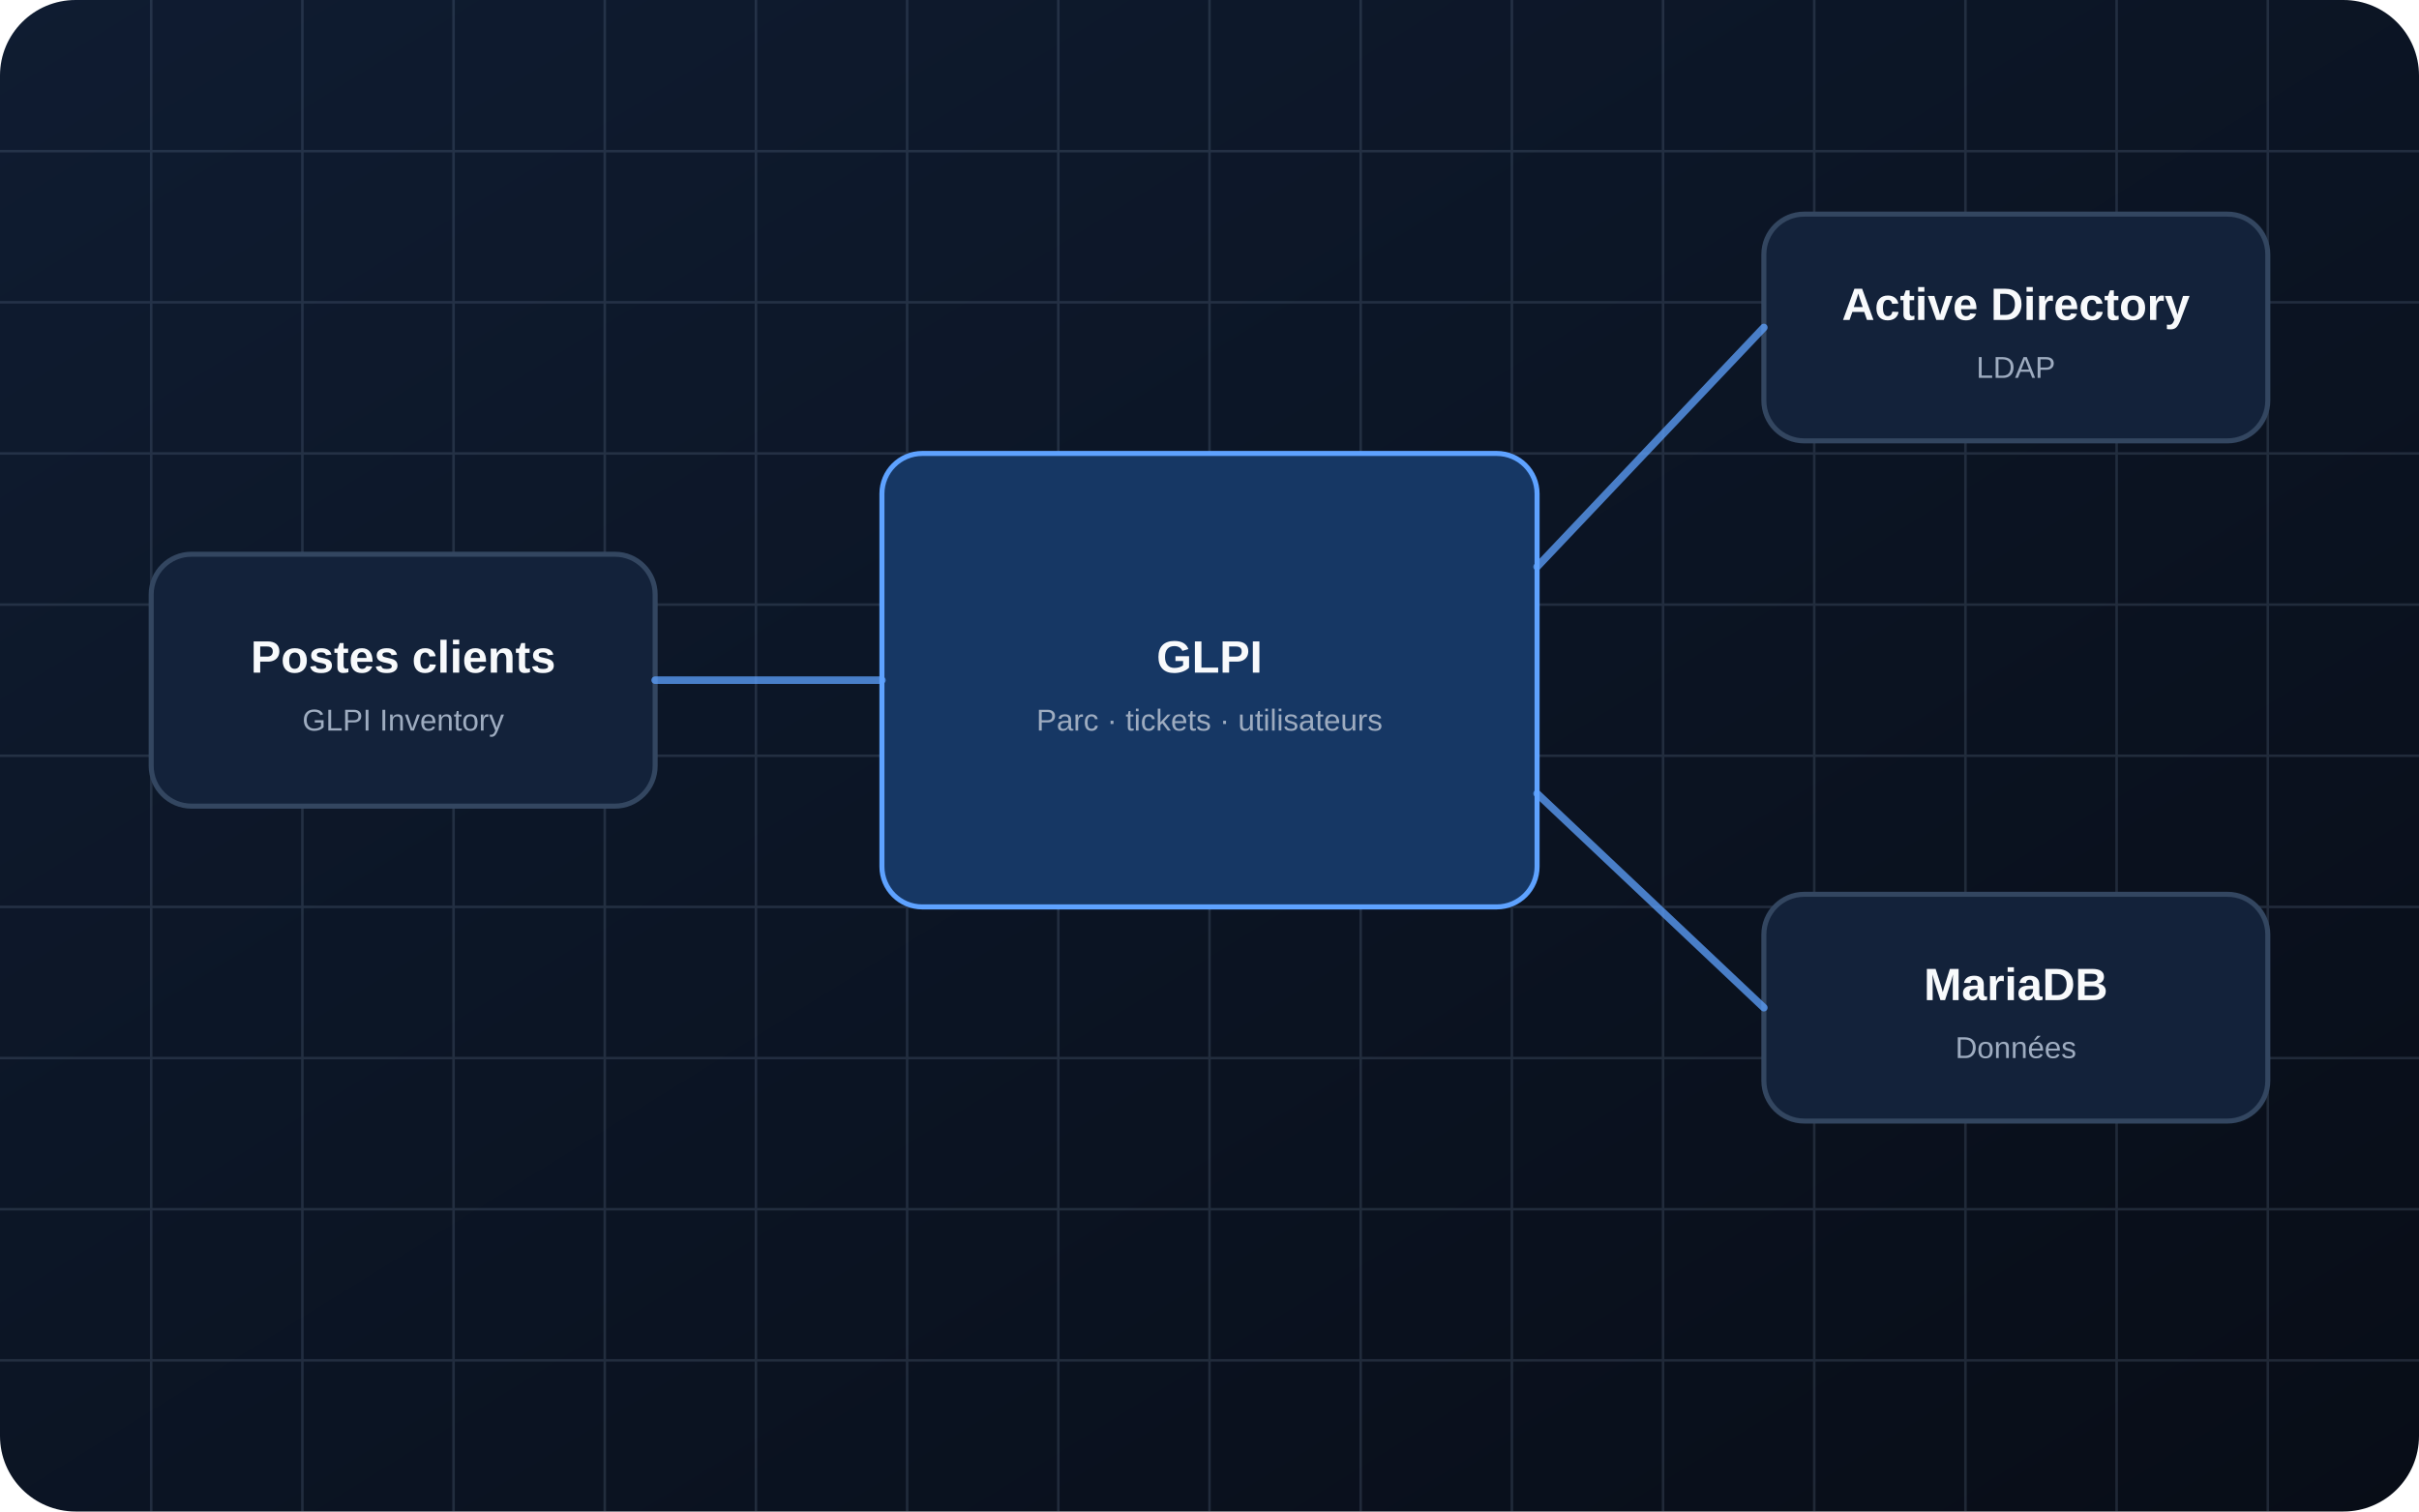
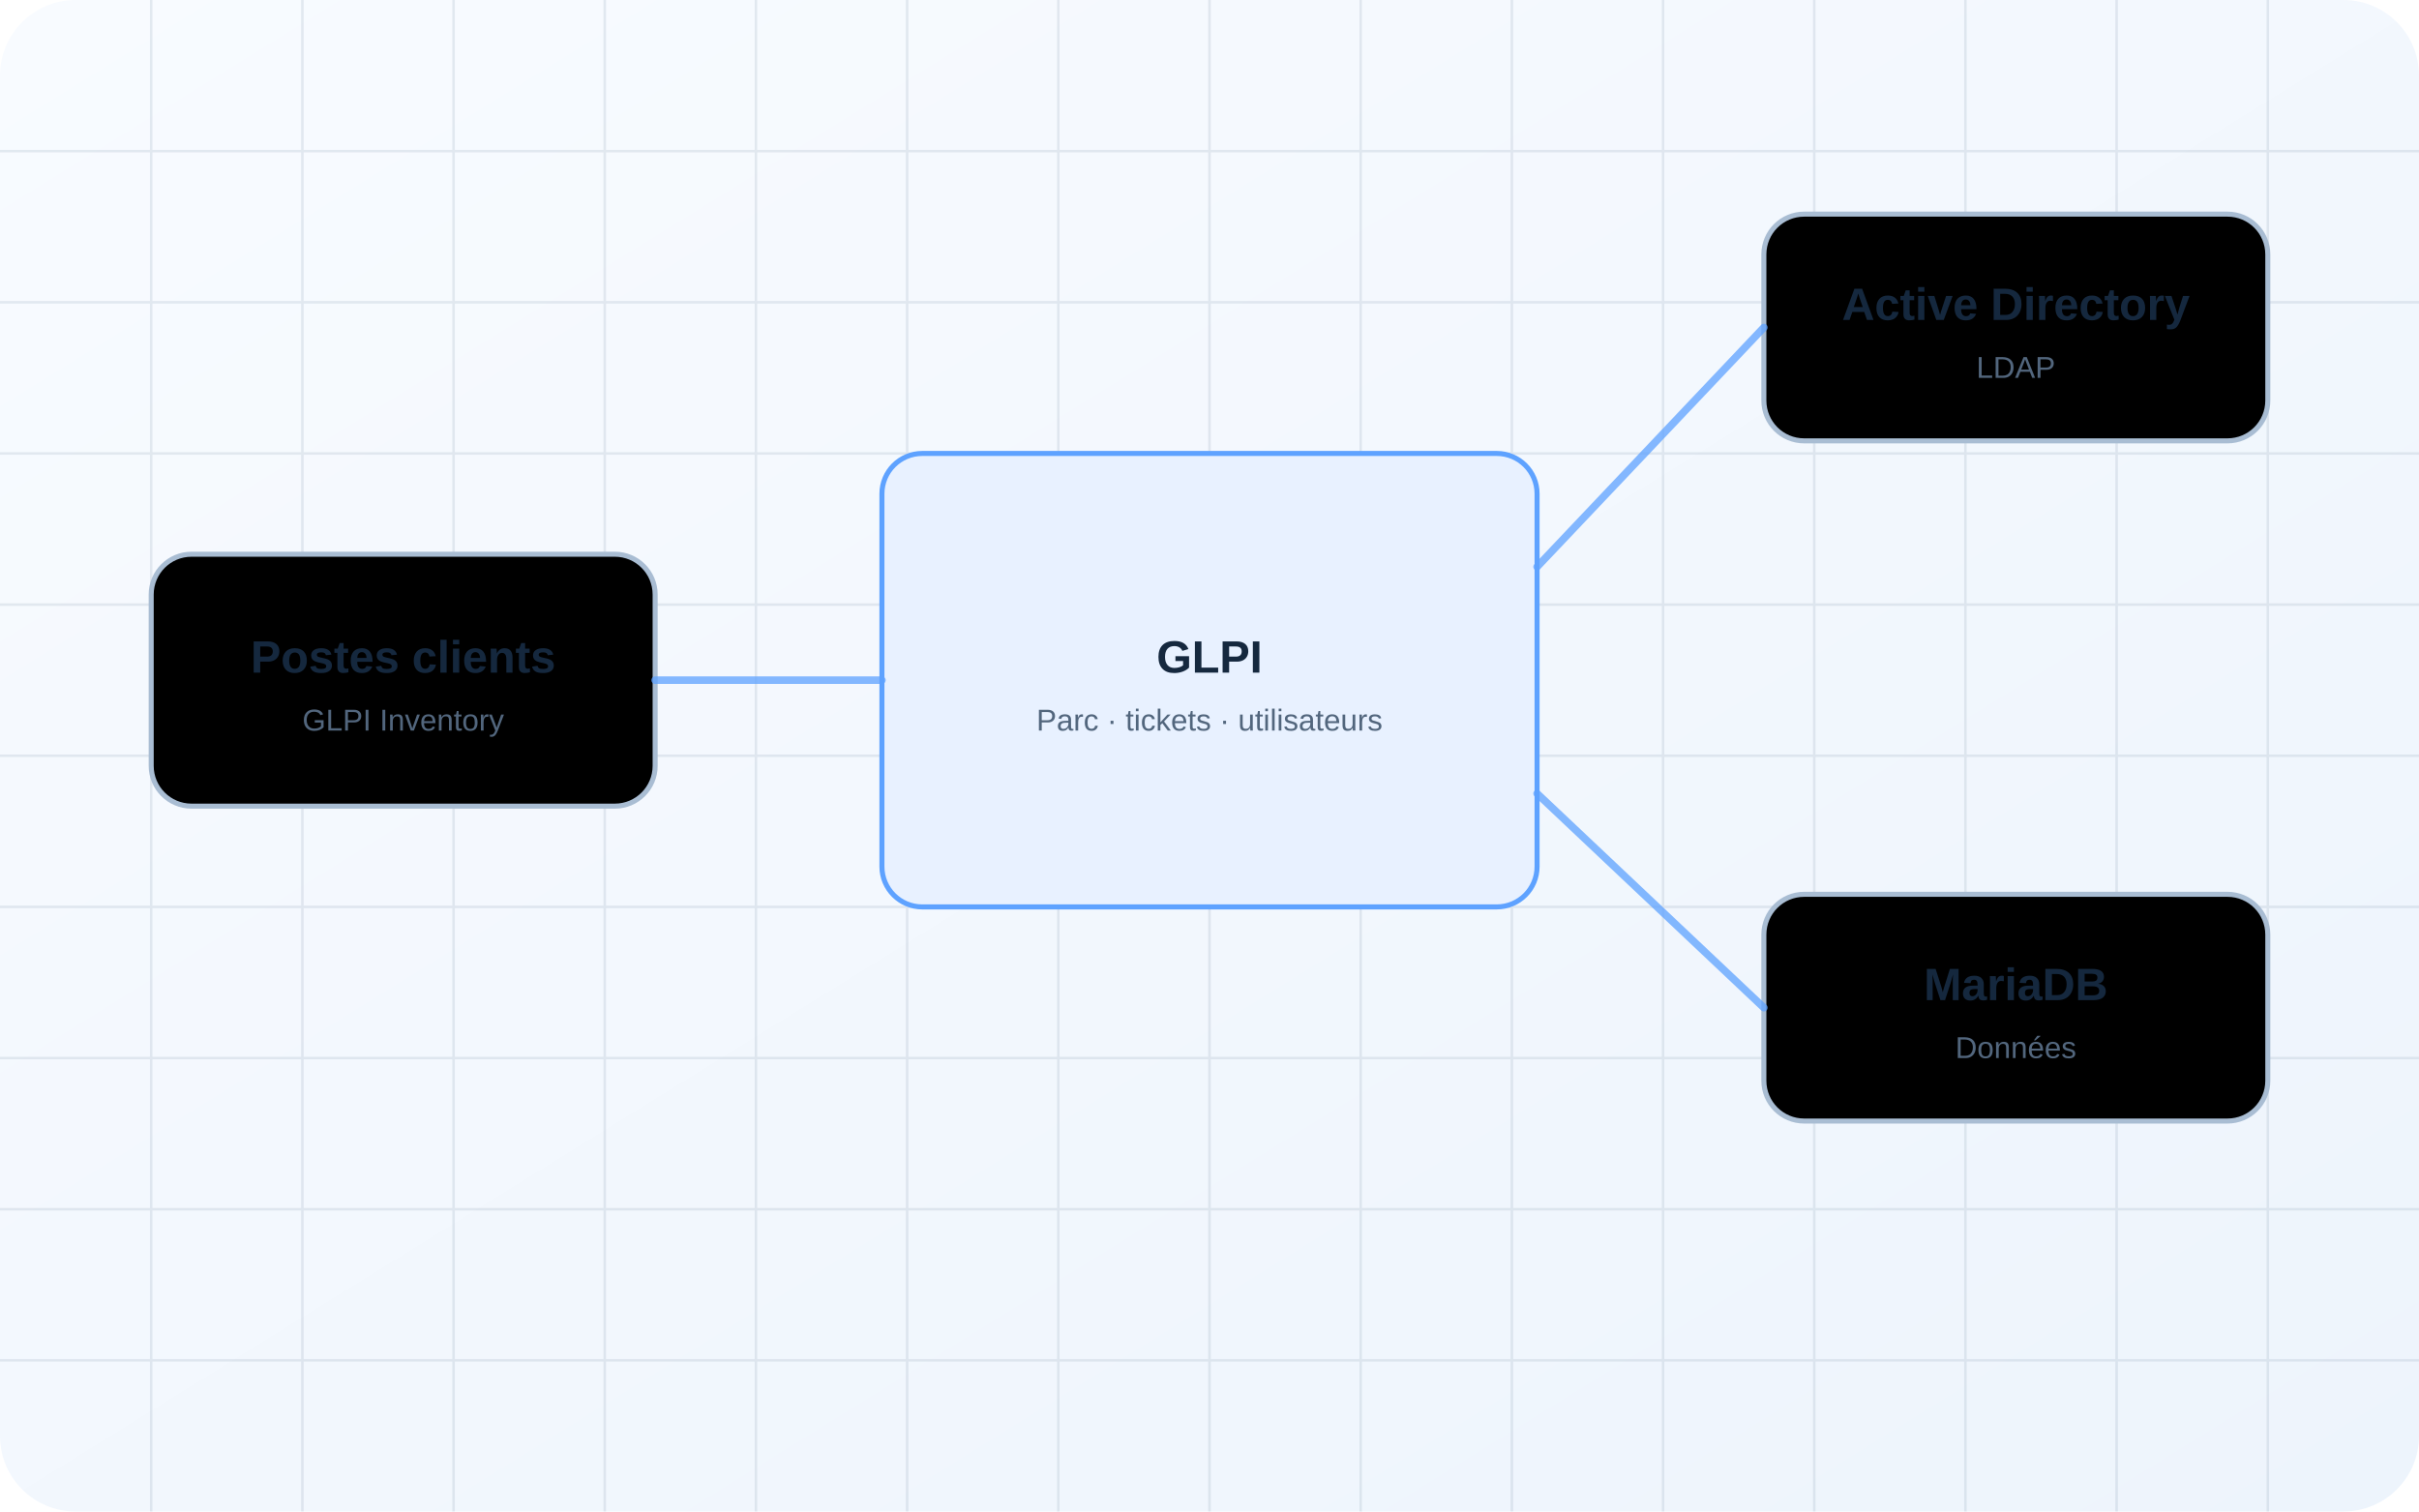
<svg xmlns="http://www.w3.org/2000/svg" viewBox="0 0 960 600" role="img" aria-labelledby="title desc">
  <defs>
    <linearGradient id="bg" x1="0" y1="0" x2="1" y2="1">
-       <stop stop-color="#0f1c31" />
-       <stop offset="1" stop-color="#080d17" />
+       <stop stop-color="#f8fbff" />
+       <stop offset="1" stop-color="#edf4fc" />
    </linearGradient>
    <linearGradient id="accent" x1="0" y1="0" x2="1" y2="1">
      <stop stop-color="#5ea2ff" />
      <stop offset="1" stop-color="#83e6dc" />
    </linearGradient>
    <filter id="glow">
      <feGaussianBlur stdDeviation="5" result="b" />
      <feMerge>
        <feMergeNode in="b" />
        <feMergeNode in="SourceGraphic" />
      </feMerge>
    </filter>
  </defs>
  <rect width="100%" height="100%" rx="30" fill="url(#bg)" />
-   <g opacity=".18" stroke="#8ba0be" stroke-width="1">
+   <g opacity=".18" stroke="#7e94ad" stroke-width="1">
    <path d="M0 60H960" />
    <path d="M0 120H960" />
    <path d="M0 180H960" />
    <path d="M0 240H960" />
    <path d="M0 300H960" />
    <path d="M0 360H960" />
    <path d="M0 420H960" />
    <path d="M0 480H960" />
    <path d="M0 540H960" />
    <path d="M60 0V600" />
    <path d="M120 0V600" />
    <path d="M180 0V600" />
    <path d="M240 0V600" />
    <path d="M300 0V600" />
    <path d="M360 0V600" />
    <path d="M420 0V600" />
    <path d="M480 0V600" />
    <path d="M540 0V600" />
    <path d="M600 0V600" />
    <path d="M660 0V600" />
    <path d="M720 0V600" />
    <path d="M780 0V600" />
    <path d="M840 0V600" />
    <path d="M900 0V600" />
  </g>
-   <rect x="60" y="220" width="200" height="100" rx="16" fill="#13223a" stroke="#334660" stroke-width="2" />
-   <text x="160.0" y="267.0" text-anchor="middle" fill="#f8fafc" font-size="18" font-family="Arial" font-weight="700">Postes clients</text>
-   <text x="160.0" y="290.0" text-anchor="middle" fill="#9eacc0" font-size="12" font-family="Arial">GLPI Inventory</text>
-   <rect x="350" y="180" width="260" height="180" rx="16" fill="#163764" stroke="#5ea2ff" stroke-width="2" />
-   <text x="480.0" y="267.0" text-anchor="middle" fill="#f8fafc" font-size="18" font-family="Arial" font-weight="700">GLPI</text>
-   <text x="480.0" y="290.0" text-anchor="middle" fill="#9eacc0" font-size="12" font-family="Arial">Parc · tickets · utilisateurs</text>
-   <rect x="700" y="85" width="200" height="90" rx="16" fill="#13223a" stroke="#334660" stroke-width="2" />
-   <text x="800.0" y="127.0" text-anchor="middle" fill="#f8fafc" font-size="18" font-family="Arial" font-weight="700">Active Directory</text>
-   <text x="800.0" y="150.0" text-anchor="middle" fill="#9eacc0" font-size="12" font-family="Arial">LDAP</text>
-   <rect x="700" y="355" width="200" height="90" rx="16" fill="#13223a" stroke="#334660" stroke-width="2" />
-   <text x="800.0" y="397.0" text-anchor="middle" fill="#f8fafc" font-size="18" font-family="Arial" font-weight="700">MariaDB</text>
-   <text x="800.0" y="420.0" text-anchor="middle" fill="#9eacc0" font-size="12" font-family="Arial">Données</text>
+   <rect x="60" y="220" width="200" height="100" rx="16" fill="#15283efff" stroke="#a9bdd3" stroke-width="2" />
+   <text x="160.0" y="267.0" text-anchor="middle" fill="#15283e" font-size="18" font-family="Arial" font-weight="700">Postes clients</text>
+   <text x="160.0" y="290.0" text-anchor="middle" fill="#52667d" font-size="12" font-family="Arial">GLPI Inventory</text>
+   <rect x="350" y="180" width="260" height="180" rx="16" fill="#e8f1ff" stroke="#5ea2ff" stroke-width="2" />
+   <text x="480.0" y="267.0" text-anchor="middle" fill="#15283e" font-size="18" font-family="Arial" font-weight="700">GLPI</text>
+   <text x="480.0" y="290.0" text-anchor="middle" fill="#52667d" font-size="12" font-family="Arial">Parc · tickets · utilisateurs</text>
+   <rect x="700" y="85" width="200" height="90" rx="16" fill="#15283efff" stroke="#a9bdd3" stroke-width="2" />
+   <text x="800.0" y="127.0" text-anchor="middle" fill="#15283e" font-size="18" font-family="Arial" font-weight="700">Active Directory</text>
+   <text x="800.0" y="150.0" text-anchor="middle" fill="#52667d" font-size="12" font-family="Arial">LDAP</text>
+   <rect x="700" y="355" width="200" height="90" rx="16" fill="#15283efff" stroke="#a9bdd3" stroke-width="2" />
+   <text x="800.0" y="397.0" text-anchor="middle" fill="#15283e" font-size="18" font-family="Arial" font-weight="700">MariaDB</text>
+   <text x="800.0" y="420.0" text-anchor="middle" fill="#52667d" font-size="12" font-family="Arial">Données</text>
  <path d="M260 270 L350 270" stroke="#5ea2ff" stroke-width="3" stroke-linecap="round" opacity=".75" />
  <path d="M610 225 L700 130" stroke="#5ea2ff" stroke-width="3" stroke-linecap="round" opacity=".75" />
  <path d="M610 315 L700 400" stroke="#5ea2ff" stroke-width="3" stroke-linecap="round" opacity=".75" />
</svg>
